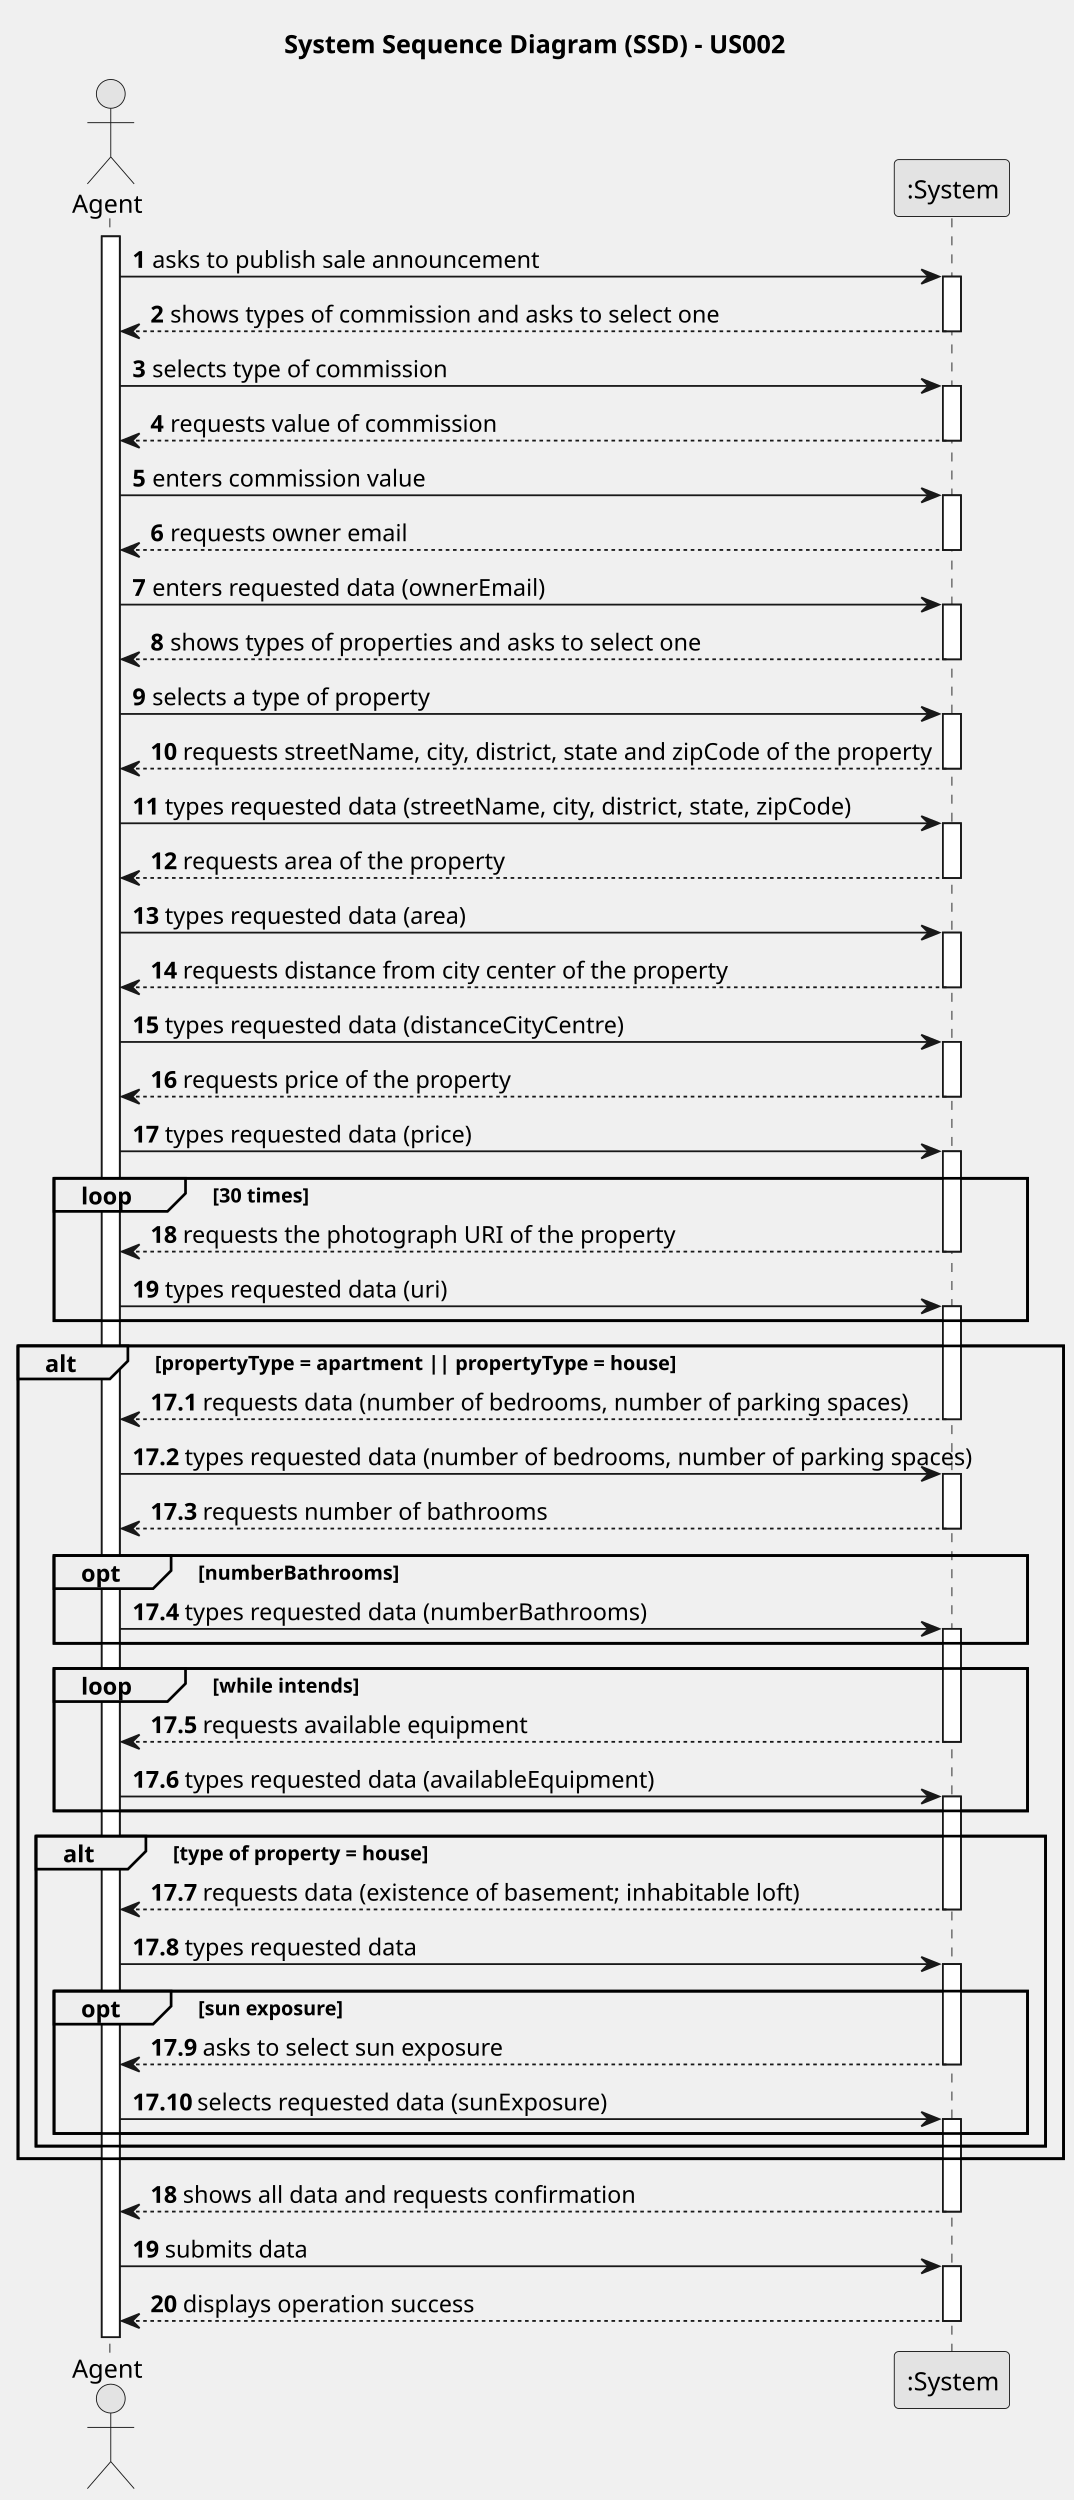
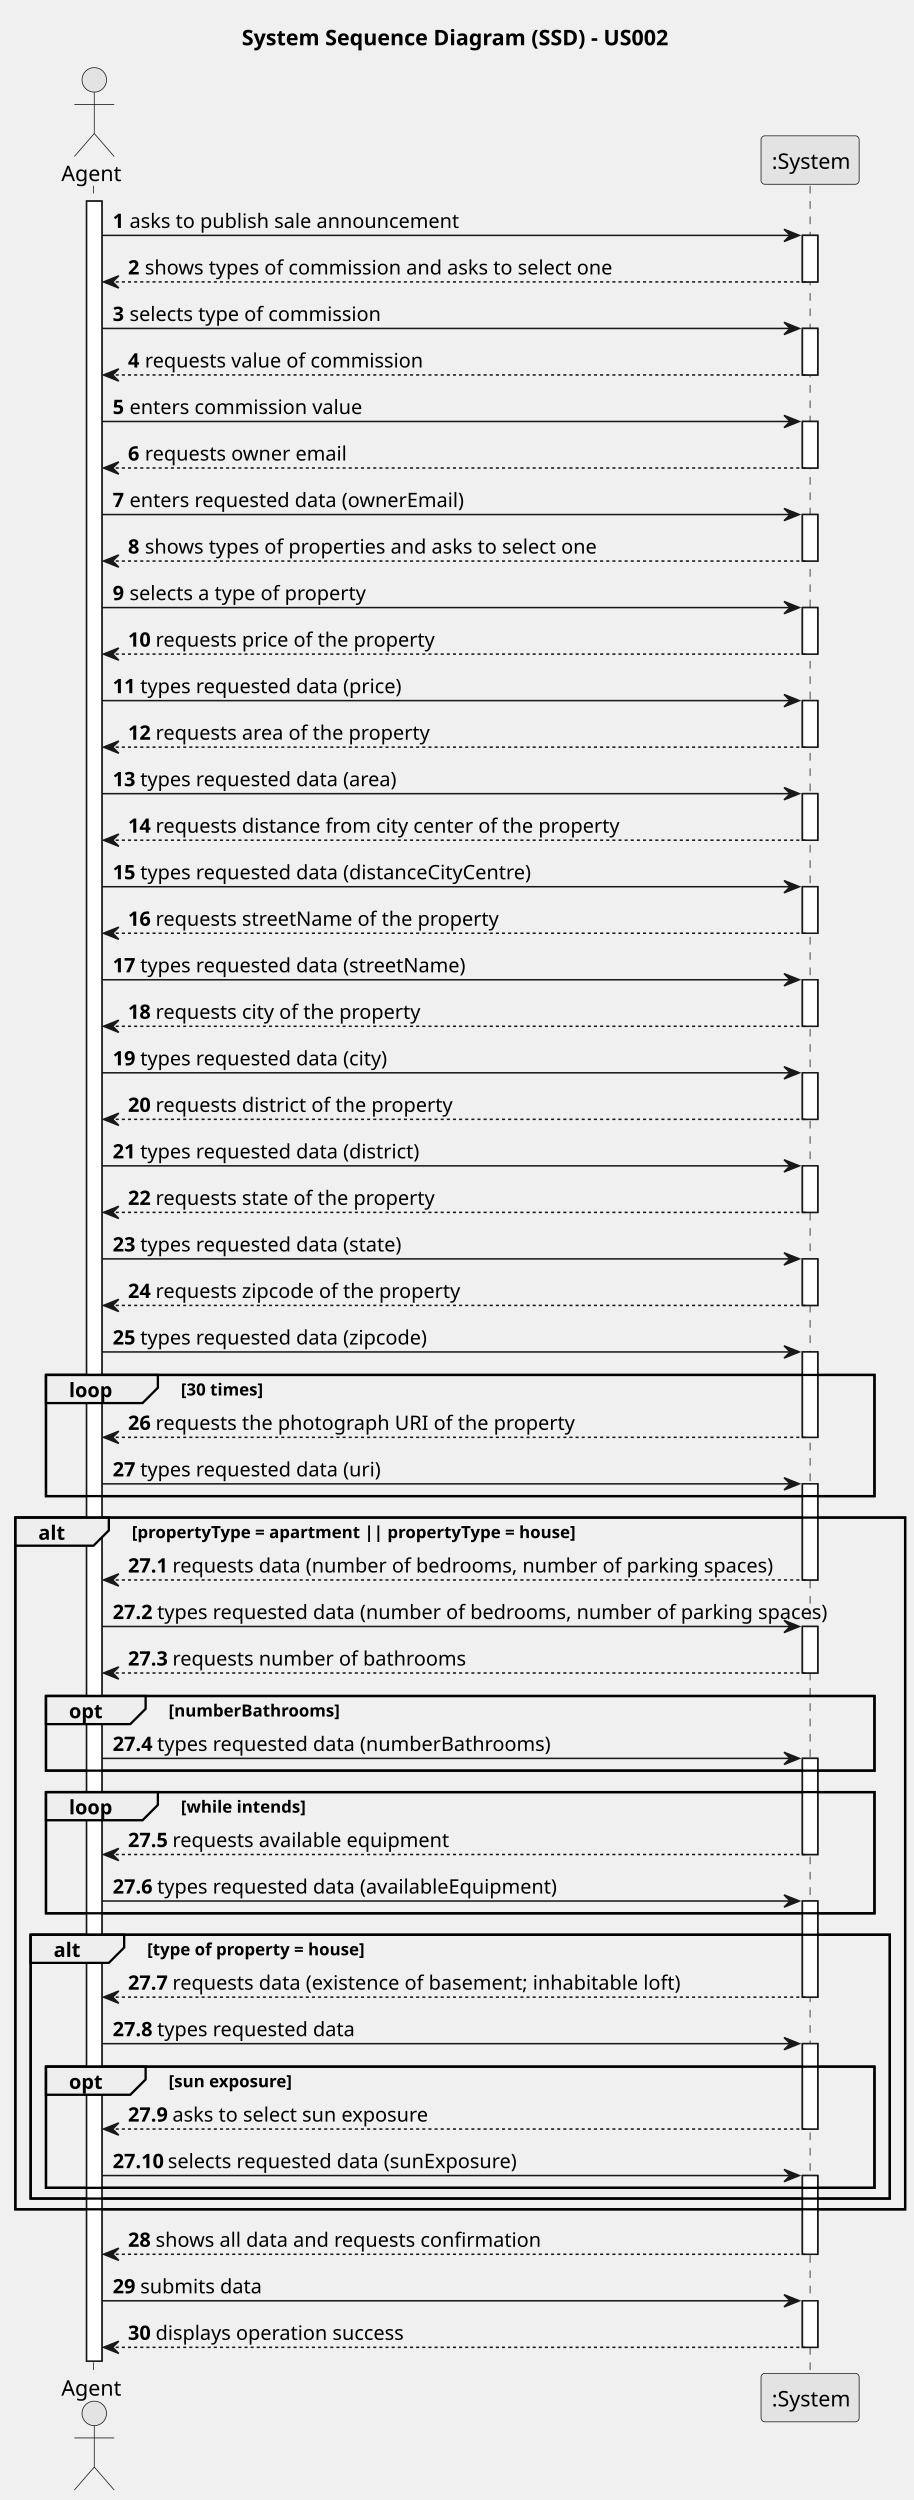
- <svg xmlns="http://www.w3.org/2000/svg" contentStyleType="text/css" height="1388px" preserveAspectRatio="none" style="width:596px;height:1388px;background:#FFFFFF;" version="1.1" viewBox="0 0 596 1388" width="596px" zoomAndPan="magnify">
+ <svg xmlns="http://www.w3.org/2000/svg" contentStyleType="text/css" height="1631px" preserveAspectRatio="none" style="width:596px;height:1631px;background:#FFFFFF;" version="1.1" viewBox="0 0 596 1631" width="596px" zoomAndPan="magnify">
  <defs />
  <g>
    <text fill="#000000" font-family="sans-serif" font-size="14" font-weight="bold" lengthAdjust="spacing" textLength="284" x="157.75" y="29.533">System Sequence Diagram (SSD) - US002</text>
-     <rect fill="#FFFFFF" height="1166.359" style="stroke:#181818;stroke-width:1.0;" width="10" x="56.5" y="131.219" />
+     <rect fill="#FFFFFF" height="1409.172" style="stroke:#181818;stroke-width:1.0;" width="10" x="56.5" y="131.219" />
    <rect fill="#FFFFFF" height="30.352" style="stroke:#181818;stroke-width:1.0;" width="10" x="523.5" y="153.57" />
    <rect fill="#FFFFFF" height="30.352" style="stroke:#181818;stroke-width:1.0;" width="10" x="523.5" y="214.273" />
    <rect fill="#FFFFFF" height="30.352" style="stroke:#181818;stroke-width:1.0;" width="10" x="523.5" y="274.977" />
    <rect fill="#FFFFFF" height="30.352" style="stroke:#181818;stroke-width:1.0;" width="10" x="523.5" y="335.68" />
    <rect fill="#FFFFFF" height="30.352" style="stroke:#181818;stroke-width:1.0;" width="10" x="523.5" y="396.383" />
    <rect fill="#FFFFFF" height="30.352" style="stroke:#181818;stroke-width:1.0;" width="10" x="523.5" y="457.086" />
    <rect fill="#FFFFFF" height="30.352" style="stroke:#181818;stroke-width:1.0;" width="10" x="523.5" y="517.789" />
    <rect fill="#FFFFFF" height="30.352" style="stroke:#181818;stroke-width:1.0;" width="10" x="523.5" y="578.492" />
-     <rect fill="#FFFFFF" height="55.703" style="stroke:#181818;stroke-width:1.0;" width="10" x="523.5" y="639.195" />
-     <rect fill="#FFFFFF" height="62.703" style="stroke:#181818;stroke-width:1.0;" width="10" x="523.5" y="725.25" />
-     <rect fill="#FFFFFF" height="30.352" style="stroke:#181818;stroke-width:1.0;" width="10" x="523.5" y="818.305" />
-     <rect fill="#FFFFFF" height="62.703" style="stroke:#181818;stroke-width:1.0;" width="10" x="523.5" y="904.359" />
-     <rect fill="#FFFFFF" height="62.703" style="stroke:#181818;stroke-width:1.0;" width="10" x="523.5" y="997.414" />
-     <rect fill="#FFFFFF" height="55.703" style="stroke:#181818;stroke-width:1.0;" width="10" x="523.5" y="1090.469" />
-     <rect fill="#FFFFFF" height="51.352" style="stroke:#181818;stroke-width:1.0;" width="10" x="523.5" y="1176.523" />
-     <rect fill="#FFFFFF" height="30.352" style="stroke:#181818;stroke-width:1.0;" width="10" x="523.5" y="1258.227" />
-     <rect fill="none" height="79.055" style="stroke:#000000;stroke-width:1.5;" width="540.5" x="30" y="654.195" />
-     <rect fill="none" height="451.273" style="stroke:#000000;stroke-width:1.5;" width="580.5" x="10" y="747.25" />
-     <rect fill="none" height="48.703" style="stroke:#000000;stroke-width:1.5;" width="540.5" x="30" y="863.656" />
-     <rect fill="none" height="79.055" style="stroke:#000000;stroke-width:1.5;" width="540.5" x="30" y="926.359" />
-     <rect fill="none" height="172.109" style="stroke:#000000;stroke-width:1.5;" width="560.5" x="20" y="1019.414" />
-     <rect fill="none" height="79.055" style="stroke:#000000;stroke-width:1.5;" width="540.5" x="30" y="1105.469" />
-     <line style="stroke:#181818;stroke-width:0.5;stroke-dasharray:5.0,5.0;" x1="61" x2="61" y1="121.219" y2="1306.578" />
-     <line style="stroke:#181818;stroke-width:0.5;stroke-dasharray:5.0,5.0;" x1="528.5" x2="528.5" y1="121.219" y2="1306.578" />
+     <rect fill="#FFFFFF" height="30.352" style="stroke:#181818;stroke-width:1.0;" width="10" x="523.5" y="639.195" />
+     <rect fill="#FFFFFF" height="30.352" style="stroke:#181818;stroke-width:1.0;" width="10" x="523.5" y="699.898" />
+     <rect fill="#FFFFFF" height="30.352" style="stroke:#181818;stroke-width:1.0;" width="10" x="523.5" y="760.602" />
+     <rect fill="#FFFFFF" height="30.352" style="stroke:#181818;stroke-width:1.0;" width="10" x="523.5" y="821.305" />
+     <rect fill="#FFFFFF" height="55.703" style="stroke:#181818;stroke-width:1.0;" width="10" x="523.5" y="882.008" />
+     <rect fill="#FFFFFF" height="62.703" style="stroke:#181818;stroke-width:1.0;" width="10" x="523.5" y="968.062" />
+     <rect fill="#FFFFFF" height="30.352" style="stroke:#181818;stroke-width:1.0;" width="10" x="523.5" y="1061.117" />
+     <rect fill="#FFFFFF" height="62.703" style="stroke:#181818;stroke-width:1.0;" width="10" x="523.5" y="1147.172" />
+     <rect fill="#FFFFFF" height="62.703" style="stroke:#181818;stroke-width:1.0;" width="10" x="523.5" y="1240.227" />
+     <rect fill="#FFFFFF" height="55.703" style="stroke:#181818;stroke-width:1.0;" width="10" x="523.5" y="1333.281" />
+     <rect fill="#FFFFFF" height="51.352" style="stroke:#181818;stroke-width:1.0;" width="10" x="523.5" y="1419.336" />
+     <rect fill="#FFFFFF" height="30.352" style="stroke:#181818;stroke-width:1.0;" width="10" x="523.5" y="1501.039" />
+     <rect fill="none" height="79.055" style="stroke:#000000;stroke-width:1.5;" width="540.5" x="30" y="897.008" />
+     <rect fill="none" height="451.273" style="stroke:#000000;stroke-width:1.5;" width="580.5" x="10" y="990.062" />
+     <rect fill="none" height="48.703" style="stroke:#000000;stroke-width:1.5;" width="540.5" x="30" y="1106.469" />
+     <rect fill="none" height="79.055" style="stroke:#000000;stroke-width:1.5;" width="540.5" x="30" y="1169.172" />
+     <rect fill="none" height="172.109" style="stroke:#000000;stroke-width:1.5;" width="560.5" x="20" y="1262.227" />
+     <rect fill="none" height="79.055" style="stroke:#000000;stroke-width:1.5;" width="540.5" x="30" y="1348.281" />
+     <line style="stroke:#181818;stroke-width:0.5;stroke-dasharray:5.0,5.0;" x1="61" x2="61" y1="121.219" y2="1549.391" />
+     <line style="stroke:#181818;stroke-width:0.5;stroke-dasharray:5.0,5.0;" x1="528.5" x2="528.5" y1="121.219" y2="1549.391" />
    <text fill="#000000" font-family="sans-serif" font-size="14" lengthAdjust="spacing" textLength="37" x="40" y="118.143">Agent</text>
    <ellipse cx="61.5" cy="52.109" fill="#E3E3E3" rx="8" ry="8" style="stroke:#181818;stroke-width:0.5;" />
    <path d="M61.5,60.109 L61.5,87.109 M48.5,68.109 L74.5,68.109 M61.5,87.109 L48.5,102.109 M61.5,87.109 L74.5,102.109 " fill="none" style="stroke:#181818;stroke-width:0.5;" />
-     <text fill="#000000" font-family="sans-serif" font-size="14" lengthAdjust="spacing" textLength="37" x="40" y="1320.111">Agent</text>
-     <ellipse cx="61.5" cy="1331.688" fill="#E3E3E3" rx="8" ry="8" style="stroke:#181818;stroke-width:0.5;" />
-     <path d="M61.5,1339.688 L61.5,1366.688 M48.5,1347.688 L74.5,1347.688 M61.5,1366.688 L48.5,1381.688 M61.5,1366.688 L74.5,1381.688 " fill="none" style="stroke:#181818;stroke-width:0.5;" />
+     <text fill="#000000" font-family="sans-serif" font-size="14" lengthAdjust="spacing" textLength="37" x="40" y="1562.924">Agent</text>
+     <ellipse cx="61.5" cy="1574.5" fill="#E3E3E3" rx="8" ry="8" style="stroke:#181818;stroke-width:0.5;" />
+     <path d="M61.5,1582.5 L61.5,1609.5 M48.5,1590.5 L74.5,1590.5 M61.5,1609.5 L48.5,1624.5 M61.5,1609.5 L74.5,1624.5 " fill="none" style="stroke:#181818;stroke-width:0.5;" />
    <rect fill="#E3E3E3" height="31.609" rx="2.5" ry="2.5" style="stroke:#181818;stroke-width:0.5;" width="64" x="496.5" y="88.609" />
    <text fill="#000000" font-family="sans-serif" font-size="14" lengthAdjust="spacing" textLength="50" x="503.5" y="110.143">:System</text>
-     <rect fill="#E3E3E3" height="31.609" rx="2.5" ry="2.5" style="stroke:#181818;stroke-width:0.5;" width="64" x="496.5" y="1305.578" />
-     <text fill="#000000" font-family="sans-serif" font-size="14" lengthAdjust="spacing" textLength="50" x="503.5" y="1327.111">:System</text>
-     <rect fill="#FFFFFF" height="1166.359" style="stroke:#181818;stroke-width:1.0;" width="10" x="56.5" y="131.219" />
+     <rect fill="#E3E3E3" height="31.609" rx="2.5" ry="2.5" style="stroke:#181818;stroke-width:0.5;" width="64" x="496.5" y="1548.391" />
+     <text fill="#000000" font-family="sans-serif" font-size="14" lengthAdjust="spacing" textLength="50" x="503.5" y="1569.924">:System</text>
+     <rect fill="#FFFFFF" height="1409.172" style="stroke:#181818;stroke-width:1.0;" width="10" x="56.5" y="131.219" />
    <rect fill="#FFFFFF" height="30.352" style="stroke:#181818;stroke-width:1.0;" width="10" x="523.5" y="153.57" />
    <rect fill="#FFFFFF" height="30.352" style="stroke:#181818;stroke-width:1.0;" width="10" x="523.5" y="214.273" />
    <rect fill="#FFFFFF" height="30.352" style="stroke:#181818;stroke-width:1.0;" width="10" x="523.5" y="274.977" />
    <rect fill="#FFFFFF" height="30.352" style="stroke:#181818;stroke-width:1.0;" width="10" x="523.5" y="335.68" />
    <rect fill="#FFFFFF" height="30.352" style="stroke:#181818;stroke-width:1.0;" width="10" x="523.5" y="396.383" />
    <rect fill="#FFFFFF" height="30.352" style="stroke:#181818;stroke-width:1.0;" width="10" x="523.5" y="457.086" />
    <rect fill="#FFFFFF" height="30.352" style="stroke:#181818;stroke-width:1.0;" width="10" x="523.5" y="517.789" />
    <rect fill="#FFFFFF" height="30.352" style="stroke:#181818;stroke-width:1.0;" width="10" x="523.5" y="578.492" />
-     <rect fill="#FFFFFF" height="55.703" style="stroke:#181818;stroke-width:1.0;" width="10" x="523.5" y="639.195" />
-     <rect fill="#FFFFFF" height="62.703" style="stroke:#181818;stroke-width:1.0;" width="10" x="523.5" y="725.25" />
-     <rect fill="#FFFFFF" height="30.352" style="stroke:#181818;stroke-width:1.0;" width="10" x="523.5" y="818.305" />
-     <rect fill="#FFFFFF" height="62.703" style="stroke:#181818;stroke-width:1.0;" width="10" x="523.5" y="904.359" />
-     <rect fill="#FFFFFF" height="62.703" style="stroke:#181818;stroke-width:1.0;" width="10" x="523.5" y="997.414" />
-     <rect fill="#FFFFFF" height="55.703" style="stroke:#181818;stroke-width:1.0;" width="10" x="523.5" y="1090.469" />
-     <rect fill="#FFFFFF" height="51.352" style="stroke:#181818;stroke-width:1.0;" width="10" x="523.5" y="1176.523" />
-     <rect fill="#FFFFFF" height="30.352" style="stroke:#181818;stroke-width:1.0;" width="10" x="523.5" y="1258.227" />
+     <rect fill="#FFFFFF" height="30.352" style="stroke:#181818;stroke-width:1.0;" width="10" x="523.5" y="639.195" />
+     <rect fill="#FFFFFF" height="30.352" style="stroke:#181818;stroke-width:1.0;" width="10" x="523.5" y="699.898" />
+     <rect fill="#FFFFFF" height="30.352" style="stroke:#181818;stroke-width:1.0;" width="10" x="523.5" y="760.602" />
+     <rect fill="#FFFFFF" height="30.352" style="stroke:#181818;stroke-width:1.0;" width="10" x="523.5" y="821.305" />
+     <rect fill="#FFFFFF" height="55.703" style="stroke:#181818;stroke-width:1.0;" width="10" x="523.5" y="882.008" />
+     <rect fill="#FFFFFF" height="62.703" style="stroke:#181818;stroke-width:1.0;" width="10" x="523.5" y="968.062" />
+     <rect fill="#FFFFFF" height="30.352" style="stroke:#181818;stroke-width:1.0;" width="10" x="523.5" y="1061.117" />
+     <rect fill="#FFFFFF" height="62.703" style="stroke:#181818;stroke-width:1.0;" width="10" x="523.5" y="1147.172" />
+     <rect fill="#FFFFFF" height="62.703" style="stroke:#181818;stroke-width:1.0;" width="10" x="523.5" y="1240.227" />
+     <rect fill="#FFFFFF" height="55.703" style="stroke:#181818;stroke-width:1.0;" width="10" x="523.5" y="1333.281" />
+     <rect fill="#FFFFFF" height="51.352" style="stroke:#181818;stroke-width:1.0;" width="10" x="523.5" y="1419.336" />
+     <rect fill="#FFFFFF" height="30.352" style="stroke:#181818;stroke-width:1.0;" width="10" x="523.5" y="1501.039" />
    <polygon fill="#181818" points="511.5,149.57,521.5,153.57,511.5,157.57,515.5,153.57" style="stroke:#181818;stroke-width:1.0;" />
    <line style="stroke:#181818;stroke-width:1.0;" x1="66.5" x2="517.5" y1="153.57" y2="153.57" />
    <text fill="#000000" font-family="sans-serif" font-size="13" font-weight="bold" lengthAdjust="spacing" textLength="7" x="73.5" y="148.714">1</text>
    <text fill="#000000" font-family="sans-serif" font-size="13" lengthAdjust="spacing" textLength="205" x="84.5" y="148.714">asks to publish sale announcement</text>
    <polygon fill="#181818" points="77.5,179.922,67.5,183.922,77.5,187.922,73.5,183.922" style="stroke:#181818;stroke-width:1.0;" />
    <line style="stroke:#181818;stroke-width:1.0;stroke-dasharray:2.0,2.0;" x1="71.5" x2="527.5" y1="183.922" y2="183.922" />
    <text fill="#000000" font-family="sans-serif" font-size="13" font-weight="bold" lengthAdjust="spacing" textLength="7" x="83.5" y="179.065">2</text>
    <text fill="#000000" font-family="sans-serif" font-size="13" lengthAdjust="spacing" textLength="297" x="94.5" y="179.065">shows types of commission and asks to select one</text>
    <polygon fill="#181818" points="511.5,210.273,521.5,214.273,511.5,218.273,515.5,214.273" style="stroke:#181818;stroke-width:1.0;" />
    <line style="stroke:#181818;stroke-width:1.0;" x1="66.5" x2="517.5" y1="214.273" y2="214.273" />
    <text fill="#000000" font-family="sans-serif" font-size="13" font-weight="bold" lengthAdjust="spacing" textLength="7" x="73.5" y="209.417">3</text>
    <text fill="#000000" font-family="sans-serif" font-size="13" lengthAdjust="spacing" textLength="159" x="84.5" y="209.417">selects type of commission</text>
    <polygon fill="#181818" points="77.5,240.625,67.5,244.625,77.5,248.625,73.5,244.625" style="stroke:#181818;stroke-width:1.0;" />
    <line style="stroke:#181818;stroke-width:1.0;stroke-dasharray:2.0,2.0;" x1="71.5" x2="527.5" y1="244.625" y2="244.625" />
    <text fill="#000000" font-family="sans-serif" font-size="13" font-weight="bold" lengthAdjust="spacing" textLength="7" x="83.5" y="239.769">4</text>
    <text fill="#000000" font-family="sans-serif" font-size="13" lengthAdjust="spacing" textLength="171" x="94.5" y="239.769">requests value of commission</text>
    <polygon fill="#181818" points="511.5,270.977,521.5,274.977,511.5,278.977,515.5,274.977" style="stroke:#181818;stroke-width:1.0;" />
    <line style="stroke:#181818;stroke-width:1.0;" x1="66.5" x2="517.5" y1="274.977" y2="274.977" />
    <text fill="#000000" font-family="sans-serif" font-size="13" font-weight="bold" lengthAdjust="spacing" textLength="7" x="73.5" y="270.12">5</text>
    <text fill="#000000" font-family="sans-serif" font-size="13" lengthAdjust="spacing" textLength="143" x="84.5" y="270.12">enters commission value</text>
    <polygon fill="#181818" points="77.5,301.328,67.5,305.328,77.5,309.328,73.5,305.328" style="stroke:#181818;stroke-width:1.0;" />
    <line style="stroke:#181818;stroke-width:1.0;stroke-dasharray:2.0,2.0;" x1="71.5" x2="527.5" y1="305.328" y2="305.328" />
    <text fill="#000000" font-family="sans-serif" font-size="13" font-weight="bold" lengthAdjust="spacing" textLength="7" x="83.5" y="300.472">6</text>
    <text fill="#000000" font-family="sans-serif" font-size="13" lengthAdjust="spacing" textLength="123" x="94.5" y="300.472">requests owner email</text>
    <polygon fill="#181818" points="511.5,331.68,521.5,335.68,511.5,339.68,515.5,335.68" style="stroke:#181818;stroke-width:1.0;" />
    <line style="stroke:#181818;stroke-width:1.0;" x1="66.5" x2="517.5" y1="335.68" y2="335.68" />
    <text fill="#000000" font-family="sans-serif" font-size="13" font-weight="bold" lengthAdjust="spacing" textLength="7" x="73.5" y="330.823">7</text>
    <text fill="#000000" font-family="sans-serif" font-size="13" lengthAdjust="spacing" textLength="205" x="84.5" y="330.823">enters requested data (ownerEmail)</text>
    <polygon fill="#181818" points="77.5,362.031,67.5,366.031,77.5,370.031,73.5,366.031" style="stroke:#181818;stroke-width:1.0;" />
    <line style="stroke:#181818;stroke-width:1.0;stroke-dasharray:2.0,2.0;" x1="71.5" x2="527.5" y1="366.031" y2="366.031" />
    <text fill="#000000" font-family="sans-serif" font-size="13" font-weight="bold" lengthAdjust="spacing" textLength="7" x="83.5" y="361.175">8</text>
    <text fill="#000000" font-family="sans-serif" font-size="13" lengthAdjust="spacing" textLength="284" x="94.5" y="361.175">shows types of properties and asks to select one</text>
    <polygon fill="#181818" points="511.5,392.383,521.5,396.383,511.5,400.383,515.5,396.383" style="stroke:#181818;stroke-width:1.0;" />
    <line style="stroke:#181818;stroke-width:1.0;" x1="66.5" x2="517.5" y1="396.383" y2="396.383" />
    <text fill="#000000" font-family="sans-serif" font-size="13" font-weight="bold" lengthAdjust="spacing" textLength="7" x="73.5" y="391.526">9</text>
    <text fill="#000000" font-family="sans-serif" font-size="13" lengthAdjust="spacing" textLength="147" x="84.5" y="391.526">selects a type of property</text>
    <polygon fill="#181818" points="77.5,422.734,67.5,426.734,77.5,430.734,73.5,426.734" style="stroke:#181818;stroke-width:1.0;" />
    <line style="stroke:#181818;stroke-width:1.0;stroke-dasharray:2.0,2.0;" x1="71.5" x2="527.5" y1="426.734" y2="426.734" />
    <text fill="#000000" font-family="sans-serif" font-size="13" font-weight="bold" lengthAdjust="spacing" textLength="14" x="83.5" y="421.878">10</text>
-     <text fill="#000000" font-family="sans-serif" font-size="13" lengthAdjust="spacing" textLength="397" x="101.5" y="421.878">requests streetName, city, district, state and zipCode of the property</text>
+     <text fill="#000000" font-family="sans-serif" font-size="13" lengthAdjust="spacing" textLength="169" x="101.5" y="421.878">requests price of the property</text>
    <polygon fill="#181818" points="511.5,453.086,521.5,457.086,511.5,461.086,515.5,457.086" style="stroke:#181818;stroke-width:1.0;" />
    <line style="stroke:#181818;stroke-width:1.0;" x1="66.5" x2="517.5" y1="457.086" y2="457.086" />
    <text fill="#000000" font-family="sans-serif" font-size="13" font-weight="bold" lengthAdjust="spacing" textLength="14" x="73.5" y="452.229">11</text>
-     <text fill="#000000" font-family="sans-serif" font-size="13" lengthAdjust="spacing" textLength="369" x="91.5" y="452.229">types requested data (streetName, city, district, state, zipCode)</text>
+     <text fill="#000000" font-family="sans-serif" font-size="13" lengthAdjust="spacing" textLength="162" x="91.5" y="452.229">types requested data (price)</text>
    <polygon fill="#181818" points="77.5,483.438,67.5,487.438,77.5,491.438,73.5,487.438" style="stroke:#181818;stroke-width:1.0;" />
    <line style="stroke:#181818;stroke-width:1.0;stroke-dasharray:2.0,2.0;" x1="71.5" x2="527.5" y1="487.438" y2="487.438" />
    <text fill="#000000" font-family="sans-serif" font-size="13" font-weight="bold" lengthAdjust="spacing" textLength="14" x="83.5" y="482.581">12</text>
    <text fill="#000000" font-family="sans-serif" font-size="13" lengthAdjust="spacing" textLength="166" x="101.5" y="482.581">requests area of the property</text>
    <polygon fill="#181818" points="511.5,513.789,521.5,517.789,511.5,521.789,515.5,517.789" style="stroke:#181818;stroke-width:1.0;" />
    <line style="stroke:#181818;stroke-width:1.0;" x1="66.5" x2="517.5" y1="517.789" y2="517.789" />
    <text fill="#000000" font-family="sans-serif" font-size="13" font-weight="bold" lengthAdjust="spacing" textLength="14" x="73.5" y="512.933">13</text>
    <text fill="#000000" font-family="sans-serif" font-size="13" lengthAdjust="spacing" textLength="159" x="91.5" y="512.933">types requested data (area)</text>
    <polygon fill="#181818" points="77.5,544.141,67.5,548.141,77.5,552.141,73.5,548.141" style="stroke:#181818;stroke-width:1.0;" />
    <line style="stroke:#181818;stroke-width:1.0;stroke-dasharray:2.0,2.0;" x1="71.5" x2="527.5" y1="548.141" y2="548.141" />
    <text fill="#000000" font-family="sans-serif" font-size="13" font-weight="bold" lengthAdjust="spacing" textLength="14" x="83.5" y="543.284">14</text>
    <text fill="#000000" font-family="sans-serif" font-size="13" lengthAdjust="spacing" textLength="284" x="101.5" y="543.284">requests distance from city center of the property</text>
    <polygon fill="#181818" points="511.5,574.492,521.5,578.492,511.5,582.492,515.5,578.492" style="stroke:#181818;stroke-width:1.0;" />
    <line style="stroke:#181818;stroke-width:1.0;" x1="66.5" x2="517.5" y1="578.492" y2="578.492" />
    <text fill="#000000" font-family="sans-serif" font-size="13" font-weight="bold" lengthAdjust="spacing" textLength="14" x="73.5" y="573.636">15</text>
    <text fill="#000000" font-family="sans-serif" font-size="13" lengthAdjust="spacing" textLength="244" x="91.5" y="573.636">types requested data (distanceCityCentre)</text>
    <polygon fill="#181818" points="77.5,604.844,67.5,608.844,77.5,612.844,73.5,608.844" style="stroke:#181818;stroke-width:1.0;" />
    <line style="stroke:#181818;stroke-width:1.0;stroke-dasharray:2.0,2.0;" x1="71.5" x2="527.5" y1="608.844" y2="608.844" />
    <text fill="#000000" font-family="sans-serif" font-size="13" font-weight="bold" lengthAdjust="spacing" textLength="14" x="83.5" y="603.987">16</text>
-     <text fill="#000000" font-family="sans-serif" font-size="13" lengthAdjust="spacing" textLength="169" x="101.5" y="603.987">requests price of the property</text>
+     <text fill="#000000" font-family="sans-serif" font-size="13" lengthAdjust="spacing" textLength="208" x="101.5" y="603.987">requests streetName of the property</text>
    <polygon fill="#181818" points="511.5,635.195,521.5,639.195,511.5,643.195,515.5,639.195" style="stroke:#181818;stroke-width:1.0;" />
    <line style="stroke:#181818;stroke-width:1.0;" x1="66.5" x2="517.5" y1="639.195" y2="639.195" />
    <text fill="#000000" font-family="sans-serif" font-size="13" font-weight="bold" lengthAdjust="spacing" textLength="14" x="73.5" y="634.339">17</text>
-     <text fill="#000000" font-family="sans-serif" font-size="13" lengthAdjust="spacing" textLength="162" x="91.5" y="634.339">types requested data (price)</text>
-     <path d="M30,654.195 L103,654.195 L103,662.547 L93,672.547 L30,672.547 L30,654.195 " fill="#EEEEEE" style="stroke:#000000;stroke-width:1.5;" />
-     <rect fill="none" height="79.055" style="stroke:#000000;stroke-width:1.5;" width="540.5" x="30" y="654.195" />
-     <text fill="#000000" font-family="sans-serif" font-size="13" font-weight="bold" lengthAdjust="spacing" textLength="28" x="45" y="668.69">loop</text>
-     <text fill="#000000" font-family="sans-serif" font-size="11" font-weight="bold" lengthAdjust="spacing" textLength="55" x="118" y="667.614">[30 times]</text>
-     <polygon fill="#181818" points="77.5,690.898,67.5,694.898,77.5,698.898,73.5,694.898" style="stroke:#181818;stroke-width:1.0;" />
-     <line style="stroke:#181818;stroke-width:1.0;stroke-dasharray:2.0,2.0;" x1="71.5" x2="527.5" y1="694.898" y2="694.898" />
-     <text fill="#000000" font-family="sans-serif" font-size="13" font-weight="bold" lengthAdjust="spacing" textLength="14" x="83.5" y="690.042">18</text>
-     <text fill="#000000" font-family="sans-serif" font-size="13" lengthAdjust="spacing" textLength="252" x="101.5" y="690.042">requests the photograph URI of the property</text>
-     <polygon fill="#181818" points="511.5,721.25,521.5,725.25,511.5,729.25,515.5,725.25" style="stroke:#181818;stroke-width:1.0;" />
-     <line style="stroke:#181818;stroke-width:1.0;" x1="66.5" x2="517.5" y1="725.25" y2="725.25" />
-     <text fill="#000000" font-family="sans-serif" font-size="13" font-weight="bold" lengthAdjust="spacing" textLength="14" x="73.5" y="720.394">19</text>
-     <text fill="#000000" font-family="sans-serif" font-size="13" lengthAdjust="spacing" textLength="148" x="91.5" y="720.394">types requested data (uri)</text>
-     <path d="M10,747.25 L71,747.25 L71,755.602 L61,765.602 L10,765.602 L10,747.25 " fill="#EEEEEE" style="stroke:#000000;stroke-width:1.5;" />
-     <rect fill="none" height="451.273" style="stroke:#000000;stroke-width:1.5;" width="580.5" x="10" y="747.25" />
-     <text fill="#000000" font-family="sans-serif" font-size="13" font-weight="bold" lengthAdjust="spacing" textLength="16" x="25" y="761.745">alt</text>
-     <text fill="#000000" font-family="sans-serif" font-size="11" font-weight="bold" lengthAdjust="spacing" textLength="286" x="86" y="760.669">[propertyType = apartment || propertyType = house]</text>
-     <polygon fill="#181818" points="77.5,783.953,67.5,787.953,77.5,791.953,73.5,787.953" style="stroke:#181818;stroke-width:1.0;" />
-     <line style="stroke:#181818;stroke-width:1.0;stroke-dasharray:2.0,2.0;" x1="71.5" x2="527.5" y1="787.953" y2="787.953" />
-     <text fill="#000000" font-family="sans-serif" font-size="13" font-weight="bold" lengthAdjust="spacing" textLength="25" x="83.5" y="783.097">17.1</text>
-     <text fill="#000000" font-family="sans-serif" font-size="13" lengthAdjust="spacing" textLength="366" x="112.5" y="783.097">requests data (number of bedrooms, number of parking spaces)</text>
-     <polygon fill="#181818" points="511.5,814.305,521.5,818.305,511.5,822.305,515.5,818.305" style="stroke:#181818;stroke-width:1.0;" />
-     <line style="stroke:#181818;stroke-width:1.0;" x1="66.5" x2="517.5" y1="818.305" y2="818.305" />
-     <text fill="#000000" font-family="sans-serif" font-size="13" font-weight="bold" lengthAdjust="spacing" textLength="25" x="73.5" y="813.448">17.2</text>
-     <text fill="#000000" font-family="sans-serif" font-size="13" lengthAdjust="spacing" textLength="409" x="102.5" y="813.448">types requested data (number of bedrooms, number of parking spaces)</text>
-     <polygon fill="#181818" points="77.5,844.656,67.5,848.656,77.5,852.656,73.5,848.656" style="stroke:#181818;stroke-width:1.0;" />
-     <line style="stroke:#181818;stroke-width:1.0;stroke-dasharray:2.0,2.0;" x1="71.5" x2="527.5" y1="848.656" y2="848.656" />
-     <text fill="#000000" font-family="sans-serif" font-size="13" font-weight="bold" lengthAdjust="spacing" textLength="25" x="83.5" y="843.8">17.3</text>
-     <text fill="#000000" font-family="sans-serif" font-size="13" lengthAdjust="spacing" textLength="176" x="112.5" y="843.8">requests number of bathrooms</text>
-     <path d="M30,863.656 L95,863.656 L95,872.008 L85,882.008 L30,882.008 L30,863.656 " fill="#EEEEEE" style="stroke:#000000;stroke-width:1.5;" />
-     <rect fill="none" height="48.703" style="stroke:#000000;stroke-width:1.5;" width="540.5" x="30" y="863.656" />
-     <text fill="#000000" font-family="sans-serif" font-size="13" font-weight="bold" lengthAdjust="spacing" textLength="20" x="45" y="878.151">opt</text>
-     <text fill="#000000" font-family="sans-serif" font-size="11" font-weight="bold" lengthAdjust="spacing" textLength="113" x="110" y="877.075">[numberBathrooms]</text>
-     <polygon fill="#181818" points="511.5,900.359,521.5,904.359,511.5,908.359,515.5,904.359" style="stroke:#181818;stroke-width:1.0;" />
-     <line style="stroke:#181818;stroke-width:1.0;" x1="66.5" x2="517.5" y1="904.359" y2="904.359" />
-     <text fill="#000000" font-family="sans-serif" font-size="13" font-weight="bold" lengthAdjust="spacing" textLength="25" x="73.5" y="899.503">17.4</text>
-     <text fill="#000000" font-family="sans-serif" font-size="13" lengthAdjust="spacing" textLength="240" x="102.5" y="899.503">types requested data (numberBathrooms)</text>
-     <path d="M30,926.359 L103,926.359 L103,934.711 L93,944.711 L30,944.711 L30,926.359 " fill="#EEEEEE" style="stroke:#000000;stroke-width:1.5;" />
-     <rect fill="none" height="79.055" style="stroke:#000000;stroke-width:1.5;" width="540.5" x="30" y="926.359" />
-     <text fill="#000000" font-family="sans-serif" font-size="13" font-weight="bold" lengthAdjust="spacing" textLength="28" x="45" y="940.855">loop</text>
-     <text fill="#000000" font-family="sans-serif" font-size="11" font-weight="bold" lengthAdjust="spacing" textLength="83" x="118" y="939.778">[while intends]</text>
-     <polygon fill="#181818" points="77.5,963.062,67.5,967.062,77.5,971.062,73.5,967.062" style="stroke:#181818;stroke-width:1.0;" />
-     <line style="stroke:#181818;stroke-width:1.0;stroke-dasharray:2.0,2.0;" x1="71.5" x2="527.5" y1="967.062" y2="967.062" />
-     <text fill="#000000" font-family="sans-serif" font-size="13" font-weight="bold" lengthAdjust="spacing" textLength="25" x="83.5" y="962.206">17.5</text>
-     <text fill="#000000" font-family="sans-serif" font-size="13" lengthAdjust="spacing" textLength="167" x="112.5" y="962.206">requests available equipment</text>
-     <polygon fill="#181818" points="511.5,993.414,521.5,997.414,511.5,1001.414,515.5,997.414" style="stroke:#181818;stroke-width:1.0;" />
-     <line style="stroke:#181818;stroke-width:1.0;" x1="66.5" x2="517.5" y1="997.414" y2="997.414" />
-     <text fill="#000000" font-family="sans-serif" font-size="13" font-weight="bold" lengthAdjust="spacing" textLength="25" x="73.5" y="992.558">17.6</text>
-     <text fill="#000000" font-family="sans-serif" font-size="13" lengthAdjust="spacing" textLength="245" x="102.5" y="992.558">types requested data (availableEquipment)</text>
-     <path d="M20,1019.414 L81,1019.414 L81,1027.766 L71,1037.766 L20,1037.766 L20,1019.414 " fill="#EEEEEE" style="stroke:#000000;stroke-width:1.5;" />
-     <rect fill="none" height="172.109" style="stroke:#000000;stroke-width:1.5;" width="560.5" x="20" y="1019.414" />
-     <text fill="#000000" font-family="sans-serif" font-size="13" font-weight="bold" lengthAdjust="spacing" textLength="16" x="35" y="1033.909">alt</text>
-     <text fill="#000000" font-family="sans-serif" font-size="11" font-weight="bold" lengthAdjust="spacing" textLength="144" x="96" y="1032.833">[type of property = house]</text>
-     <polygon fill="#181818" points="77.5,1056.117,67.5,1060.117,77.5,1064.117,73.5,1060.117" style="stroke:#181818;stroke-width:1.0;" />
-     <line style="stroke:#181818;stroke-width:1.0;stroke-dasharray:2.0,2.0;" x1="71.5" x2="527.5" y1="1060.117" y2="1060.117" />
-     <text fill="#000000" font-family="sans-serif" font-size="13" font-weight="bold" lengthAdjust="spacing" textLength="25" x="83.5" y="1055.261">17.7</text>
-     <text fill="#000000" font-family="sans-serif" font-size="13" lengthAdjust="spacing" textLength="313" x="112.5" y="1055.261">requests data (existence of basement; inhabitable loft)</text>
-     <polygon fill="#181818" points="511.5,1086.469,521.5,1090.469,511.5,1094.469,515.5,1090.469" style="stroke:#181818;stroke-width:1.0;" />
-     <line style="stroke:#181818;stroke-width:1.0;" x1="66.5" x2="517.5" y1="1090.469" y2="1090.469" />
-     <text fill="#000000" font-family="sans-serif" font-size="13" font-weight="bold" lengthAdjust="spacing" textLength="25" x="73.5" y="1085.612">17.8</text>
-     <text fill="#000000" font-family="sans-serif" font-size="13" lengthAdjust="spacing" textLength="122" x="102.5" y="1085.612">types requested data</text>
-     <path d="M30,1105.469 L95,1105.469 L95,1113.82 L85,1123.82 L30,1123.82 L30,1105.469 " fill="#EEEEEE" style="stroke:#000000;stroke-width:1.5;" />
-     <rect fill="none" height="79.055" style="stroke:#000000;stroke-width:1.5;" width="540.5" x="30" y="1105.469" />
-     <text fill="#000000" font-family="sans-serif" font-size="13" font-weight="bold" lengthAdjust="spacing" textLength="20" x="45" y="1119.964">opt</text>
-     <text fill="#000000" font-family="sans-serif" font-size="11" font-weight="bold" lengthAdjust="spacing" textLength="85" x="110" y="1118.888">[sun exposure]</text>
-     <polygon fill="#181818" points="77.5,1142.172,67.5,1146.172,77.5,1150.172,73.5,1146.172" style="stroke:#181818;stroke-width:1.0;" />
-     <line style="stroke:#181818;stroke-width:1.0;stroke-dasharray:2.0,2.0;" x1="71.5" x2="527.5" y1="1146.172" y2="1146.172" />
-     <text fill="#000000" font-family="sans-serif" font-size="13" font-weight="bold" lengthAdjust="spacing" textLength="25" x="83.5" y="1141.315">17.9</text>
-     <text fill="#000000" font-family="sans-serif" font-size="13" lengthAdjust="spacing" textLength="164" x="112.5" y="1141.315">asks to select sun exposure</text>
-     <polygon fill="#181818" points="511.5,1172.523,521.5,1176.523,511.5,1180.523,515.5,1176.523" style="stroke:#181818;stroke-width:1.0;" />
-     <line style="stroke:#181818;stroke-width:1.0;" x1="66.5" x2="517.5" y1="1176.523" y2="1176.523" />
-     <text fill="#000000" font-family="sans-serif" font-size="13" font-weight="bold" lengthAdjust="spacing" textLength="32" x="73.5" y="1171.667">17.10</text>
-     <text fill="#000000" font-family="sans-serif" font-size="13" lengthAdjust="spacing" textLength="220" x="109.5" y="1171.667">selects requested data (sunExposure)</text>
-     <polygon fill="#181818" points="77.5,1223.875,67.5,1227.875,77.5,1231.875,73.5,1227.875" style="stroke:#181818;stroke-width:1.0;" />
-     <line style="stroke:#181818;stroke-width:1.0;stroke-dasharray:2.0,2.0;" x1="71.5" x2="527.5" y1="1227.875" y2="1227.875" />
-     <text fill="#000000" font-family="sans-serif" font-size="13" font-weight="bold" lengthAdjust="spacing" textLength="14" x="83.5" y="1223.019">18</text>
-     <text fill="#000000" font-family="sans-serif" font-size="13" lengthAdjust="spacing" textLength="236" x="101.5" y="1223.019">shows all data and requests confirmation</text>
-     <polygon fill="#181818" points="511.5,1254.227,521.5,1258.227,511.5,1262.227,515.5,1258.227" style="stroke:#181818;stroke-width:1.0;" />
-     <line style="stroke:#181818;stroke-width:1.0;" x1="66.5" x2="517.5" y1="1258.227" y2="1258.227" />
-     <text fill="#000000" font-family="sans-serif" font-size="13" font-weight="bold" lengthAdjust="spacing" textLength="14" x="73.5" y="1253.37">19</text>
-     <text fill="#000000" font-family="sans-serif" font-size="13" lengthAdjust="spacing" textLength="75" x="91.5" y="1253.37">submits data</text>
-     <polygon fill="#181818" points="77.5,1284.578,67.5,1288.578,77.5,1292.578,73.5,1288.578" style="stroke:#181818;stroke-width:1.0;" />
-     <line style="stroke:#181818;stroke-width:1.0;stroke-dasharray:2.0,2.0;" x1="71.5" x2="527.5" y1="1288.578" y2="1288.578" />
-     <text fill="#000000" font-family="sans-serif" font-size="13" font-weight="bold" lengthAdjust="spacing" textLength="14" x="83.5" y="1283.722">20</text>
-     <text fill="#000000" font-family="sans-serif" font-size="13" lengthAdjust="spacing" textLength="158" x="101.5" y="1283.722">displays operation success</text>
+     <text fill="#000000" font-family="sans-serif" font-size="13" lengthAdjust="spacing" textLength="201" x="91.5" y="634.339">types requested data (streetName)</text>
+     <polygon fill="#181818" points="77.5,665.547,67.5,669.547,77.5,673.547,73.5,669.547" style="stroke:#181818;stroke-width:1.0;" />
+     <line style="stroke:#181818;stroke-width:1.0;stroke-dasharray:2.0,2.0;" x1="71.5" x2="527.5" y1="669.547" y2="669.547" />
+     <text fill="#000000" font-family="sans-serif" font-size="13" font-weight="bold" lengthAdjust="spacing" textLength="14" x="83.5" y="664.69">18</text>
+     <text fill="#000000" font-family="sans-serif" font-size="13" lengthAdjust="spacing" textLength="162" x="101.5" y="664.69">requests city of the property</text>
+     <polygon fill="#181818" points="511.5,695.898,521.5,699.898,511.5,703.898,515.5,699.898" style="stroke:#181818;stroke-width:1.0;" />
+     <line style="stroke:#181818;stroke-width:1.0;" x1="66.5" x2="517.5" y1="699.898" y2="699.898" />
+     <text fill="#000000" font-family="sans-serif" font-size="13" font-weight="bold" lengthAdjust="spacing" textLength="14" x="73.5" y="695.042">19</text>
+     <text fill="#000000" font-family="sans-serif" font-size="13" lengthAdjust="spacing" textLength="155" x="91.5" y="695.042">types requested data (city)</text>
+     <polygon fill="#181818" points="77.5,726.25,67.5,730.25,77.5,734.25,73.5,730.25" style="stroke:#181818;stroke-width:1.0;" />
+     <line style="stroke:#181818;stroke-width:1.0;stroke-dasharray:2.0,2.0;" x1="71.5" x2="527.5" y1="730.25" y2="730.25" />
+     <text fill="#000000" font-family="sans-serif" font-size="13" font-weight="bold" lengthAdjust="spacing" textLength="14" x="83.5" y="725.394">20</text>
+     <text fill="#000000" font-family="sans-serif" font-size="13" lengthAdjust="spacing" textLength="180" x="101.5" y="725.394">requests district of the property</text>
+     <polygon fill="#181818" points="511.5,756.602,521.5,760.602,511.5,764.602,515.5,760.602" style="stroke:#181818;stroke-width:1.0;" />
+     <line style="stroke:#181818;stroke-width:1.0;" x1="66.5" x2="517.5" y1="760.602" y2="760.602" />
+     <text fill="#000000" font-family="sans-serif" font-size="13" font-weight="bold" lengthAdjust="spacing" textLength="14" x="73.5" y="755.745">21</text>
+     <text fill="#000000" font-family="sans-serif" font-size="13" lengthAdjust="spacing" textLength="173" x="91.5" y="755.745">types requested data (district)</text>
+     <polygon fill="#181818" points="77.5,786.953,67.5,790.953,77.5,794.953,73.5,790.953" style="stroke:#181818;stroke-width:1.0;" />
+     <line style="stroke:#181818;stroke-width:1.0;stroke-dasharray:2.0,2.0;" x1="71.5" x2="527.5" y1="790.953" y2="790.953" />
+     <text fill="#000000" font-family="sans-serif" font-size="13" font-weight="bold" lengthAdjust="spacing" textLength="14" x="83.5" y="786.097">22</text>
+     <text fill="#000000" font-family="sans-serif" font-size="13" lengthAdjust="spacing" textLength="170" x="101.5" y="786.097">requests state of the property</text>
+     <polygon fill="#181818" points="511.5,817.305,521.5,821.305,511.5,825.305,515.5,821.305" style="stroke:#181818;stroke-width:1.0;" />
+     <line style="stroke:#181818;stroke-width:1.0;" x1="66.5" x2="517.5" y1="821.305" y2="821.305" />
+     <text fill="#000000" font-family="sans-serif" font-size="13" font-weight="bold" lengthAdjust="spacing" textLength="14" x="73.5" y="816.448">23</text>
+     <text fill="#000000" font-family="sans-serif" font-size="13" lengthAdjust="spacing" textLength="163" x="91.5" y="816.448">types requested data (state)</text>
+     <polygon fill="#181818" points="77.5,847.656,67.5,851.656,77.5,855.656,73.5,851.656" style="stroke:#181818;stroke-width:1.0;" />
+     <line style="stroke:#181818;stroke-width:1.0;stroke-dasharray:2.0,2.0;" x1="71.5" x2="527.5" y1="851.656" y2="851.656" />
+     <text fill="#000000" font-family="sans-serif" font-size="13" font-weight="bold" lengthAdjust="spacing" textLength="14" x="83.5" y="846.8">24</text>
+     <text fill="#000000" font-family="sans-serif" font-size="13" lengthAdjust="spacing" textLength="186" x="101.5" y="846.8">requests zipcode of the property</text>
+     <polygon fill="#181818" points="511.5,878.008,521.5,882.008,511.5,886.008,515.5,882.008" style="stroke:#181818;stroke-width:1.0;" />
+     <line style="stroke:#181818;stroke-width:1.0;" x1="66.5" x2="517.5" y1="882.008" y2="882.008" />
+     <text fill="#000000" font-family="sans-serif" font-size="13" font-weight="bold" lengthAdjust="spacing" textLength="14" x="73.5" y="877.151">25</text>
+     <text fill="#000000" font-family="sans-serif" font-size="13" lengthAdjust="spacing" textLength="179" x="91.5" y="877.151">types requested data (zipcode)</text>
+     <path d="M30,897.008 L103,897.008 L103,905.359 L93,915.359 L30,915.359 L30,897.008 " fill="#EEEEEE" style="stroke:#000000;stroke-width:1.5;" />
+     <rect fill="none" height="79.055" style="stroke:#000000;stroke-width:1.5;" width="540.5" x="30" y="897.008" />
+     <text fill="#000000" font-family="sans-serif" font-size="13" font-weight="bold" lengthAdjust="spacing" textLength="28" x="45" y="911.503">loop</text>
+     <text fill="#000000" font-family="sans-serif" font-size="11" font-weight="bold" lengthAdjust="spacing" textLength="55" x="118" y="910.427">[30 times]</text>
+     <polygon fill="#181818" points="77.5,933.711,67.5,937.711,77.5,941.711,73.5,937.711" style="stroke:#181818;stroke-width:1.0;" />
+     <line style="stroke:#181818;stroke-width:1.0;stroke-dasharray:2.0,2.0;" x1="71.5" x2="527.5" y1="937.711" y2="937.711" />
+     <text fill="#000000" font-family="sans-serif" font-size="13" font-weight="bold" lengthAdjust="spacing" textLength="14" x="83.5" y="932.855">26</text>
+     <text fill="#000000" font-family="sans-serif" font-size="13" lengthAdjust="spacing" textLength="252" x="101.5" y="932.855">requests the photograph URI of the property</text>
+     <polygon fill="#181818" points="511.5,964.062,521.5,968.062,511.5,972.062,515.5,968.062" style="stroke:#181818;stroke-width:1.0;" />
+     <line style="stroke:#181818;stroke-width:1.0;" x1="66.5" x2="517.5" y1="968.062" y2="968.062" />
+     <text fill="#000000" font-family="sans-serif" font-size="13" font-weight="bold" lengthAdjust="spacing" textLength="14" x="73.5" y="963.206">27</text>
+     <text fill="#000000" font-family="sans-serif" font-size="13" lengthAdjust="spacing" textLength="148" x="91.5" y="963.206">types requested data (uri)</text>
+     <path d="M10,990.062 L71,990.062 L71,998.414 L61,1008.414 L10,1008.414 L10,990.062 " fill="#EEEEEE" style="stroke:#000000;stroke-width:1.5;" />
+     <rect fill="none" height="451.273" style="stroke:#000000;stroke-width:1.5;" width="580.5" x="10" y="990.062" />
+     <text fill="#000000" font-family="sans-serif" font-size="13" font-weight="bold" lengthAdjust="spacing" textLength="16" x="25" y="1004.558">alt</text>
+     <text fill="#000000" font-family="sans-serif" font-size="11" font-weight="bold" lengthAdjust="spacing" textLength="286" x="86" y="1003.481">[propertyType = apartment || propertyType = house]</text>
+     <polygon fill="#181818" points="77.5,1026.766,67.5,1030.766,77.5,1034.766,73.5,1030.766" style="stroke:#181818;stroke-width:1.0;" />
+     <line style="stroke:#181818;stroke-width:1.0;stroke-dasharray:2.0,2.0;" x1="71.5" x2="527.5" y1="1030.766" y2="1030.766" />
+     <text fill="#000000" font-family="sans-serif" font-size="13" font-weight="bold" lengthAdjust="spacing" textLength="25" x="83.5" y="1025.909">27.1</text>
+     <text fill="#000000" font-family="sans-serif" font-size="13" lengthAdjust="spacing" textLength="366" x="112.5" y="1025.909">requests data (number of bedrooms, number of parking spaces)</text>
+     <polygon fill="#181818" points="511.5,1057.117,521.5,1061.117,511.5,1065.117,515.5,1061.117" style="stroke:#181818;stroke-width:1.0;" />
+     <line style="stroke:#181818;stroke-width:1.0;" x1="66.5" x2="517.5" y1="1061.117" y2="1061.117" />
+     <text fill="#000000" font-family="sans-serif" font-size="13" font-weight="bold" lengthAdjust="spacing" textLength="25" x="73.5" y="1056.261">27.2</text>
+     <text fill="#000000" font-family="sans-serif" font-size="13" lengthAdjust="spacing" textLength="409" x="102.5" y="1056.261">types requested data (number of bedrooms, number of parking spaces)</text>
+     <polygon fill="#181818" points="77.5,1087.469,67.5,1091.469,77.5,1095.469,73.5,1091.469" style="stroke:#181818;stroke-width:1.0;" />
+     <line style="stroke:#181818;stroke-width:1.0;stroke-dasharray:2.0,2.0;" x1="71.5" x2="527.5" y1="1091.469" y2="1091.469" />
+     <text fill="#000000" font-family="sans-serif" font-size="13" font-weight="bold" lengthAdjust="spacing" textLength="25" x="83.5" y="1086.612">27.3</text>
+     <text fill="#000000" font-family="sans-serif" font-size="13" lengthAdjust="spacing" textLength="176" x="112.5" y="1086.612">requests number of bathrooms</text>
+     <path d="M30,1106.469 L95,1106.469 L95,1114.82 L85,1124.82 L30,1124.82 L30,1106.469 " fill="#EEEEEE" style="stroke:#000000;stroke-width:1.5;" />
+     <rect fill="none" height="48.703" style="stroke:#000000;stroke-width:1.5;" width="540.5" x="30" y="1106.469" />
+     <text fill="#000000" font-family="sans-serif" font-size="13" font-weight="bold" lengthAdjust="spacing" textLength="20" x="45" y="1120.964">opt</text>
+     <text fill="#000000" font-family="sans-serif" font-size="11" font-weight="bold" lengthAdjust="spacing" textLength="113" x="110" y="1119.888">[numberBathrooms]</text>
+     <polygon fill="#181818" points="511.5,1143.172,521.5,1147.172,511.5,1151.172,515.5,1147.172" style="stroke:#181818;stroke-width:1.0;" />
+     <line style="stroke:#181818;stroke-width:1.0;" x1="66.5" x2="517.5" y1="1147.172" y2="1147.172" />
+     <text fill="#000000" font-family="sans-serif" font-size="13" font-weight="bold" lengthAdjust="spacing" textLength="25" x="73.5" y="1142.315">27.4</text>
+     <text fill="#000000" font-family="sans-serif" font-size="13" lengthAdjust="spacing" textLength="240" x="102.5" y="1142.315">types requested data (numberBathrooms)</text>
+     <path d="M30,1169.172 L103,1169.172 L103,1177.523 L93,1187.523 L30,1187.523 L30,1169.172 " fill="#EEEEEE" style="stroke:#000000;stroke-width:1.5;" />
+     <rect fill="none" height="79.055" style="stroke:#000000;stroke-width:1.5;" width="540.5" x="30" y="1169.172" />
+     <text fill="#000000" font-family="sans-serif" font-size="13" font-weight="bold" lengthAdjust="spacing" textLength="28" x="45" y="1183.667">loop</text>
+     <text fill="#000000" font-family="sans-serif" font-size="11" font-weight="bold" lengthAdjust="spacing" textLength="83" x="118" y="1182.591">[while intends]</text>
+     <polygon fill="#181818" points="77.5,1205.875,67.5,1209.875,77.5,1213.875,73.5,1209.875" style="stroke:#181818;stroke-width:1.0;" />
+     <line style="stroke:#181818;stroke-width:1.0;stroke-dasharray:2.0,2.0;" x1="71.5" x2="527.5" y1="1209.875" y2="1209.875" />
+     <text fill="#000000" font-family="sans-serif" font-size="13" font-weight="bold" lengthAdjust="spacing" textLength="25" x="83.5" y="1205.019">27.5</text>
+     <text fill="#000000" font-family="sans-serif" font-size="13" lengthAdjust="spacing" textLength="167" x="112.5" y="1205.019">requests available equipment</text>
+     <polygon fill="#181818" points="511.5,1236.227,521.5,1240.227,511.5,1244.227,515.5,1240.227" style="stroke:#181818;stroke-width:1.0;" />
+     <line style="stroke:#181818;stroke-width:1.0;" x1="66.5" x2="517.5" y1="1240.227" y2="1240.227" />
+     <text fill="#000000" font-family="sans-serif" font-size="13" font-weight="bold" lengthAdjust="spacing" textLength="25" x="73.5" y="1235.37">27.6</text>
+     <text fill="#000000" font-family="sans-serif" font-size="13" lengthAdjust="spacing" textLength="245" x="102.5" y="1235.37">types requested data (availableEquipment)</text>
+     <path d="M20,1262.227 L81,1262.227 L81,1270.578 L71,1280.578 L20,1280.578 L20,1262.227 " fill="#EEEEEE" style="stroke:#000000;stroke-width:1.5;" />
+     <rect fill="none" height="172.109" style="stroke:#000000;stroke-width:1.5;" width="560.5" x="20" y="1262.227" />
+     <text fill="#000000" font-family="sans-serif" font-size="13" font-weight="bold" lengthAdjust="spacing" textLength="16" x="35" y="1276.722">alt</text>
+     <text fill="#000000" font-family="sans-serif" font-size="11" font-weight="bold" lengthAdjust="spacing" textLength="144" x="96" y="1275.646">[type of property = house]</text>
+     <polygon fill="#181818" points="77.5,1298.93,67.5,1302.93,77.5,1306.93,73.5,1302.93" style="stroke:#181818;stroke-width:1.0;" />
+     <line style="stroke:#181818;stroke-width:1.0;stroke-dasharray:2.0,2.0;" x1="71.5" x2="527.5" y1="1302.93" y2="1302.93" />
+     <text fill="#000000" font-family="sans-serif" font-size="13" font-weight="bold" lengthAdjust="spacing" textLength="25" x="83.5" y="1298.073">27.7</text>
+     <text fill="#000000" font-family="sans-serif" font-size="13" lengthAdjust="spacing" textLength="313" x="112.5" y="1298.073">requests data (existence of basement; inhabitable loft)</text>
+     <polygon fill="#181818" points="511.5,1329.281,521.5,1333.281,511.5,1337.281,515.5,1333.281" style="stroke:#181818;stroke-width:1.0;" />
+     <line style="stroke:#181818;stroke-width:1.0;" x1="66.5" x2="517.5" y1="1333.281" y2="1333.281" />
+     <text fill="#000000" font-family="sans-serif" font-size="13" font-weight="bold" lengthAdjust="spacing" textLength="25" x="73.5" y="1328.425">27.8</text>
+     <text fill="#000000" font-family="sans-serif" font-size="13" lengthAdjust="spacing" textLength="122" x="102.5" y="1328.425">types requested data</text>
+     <path d="M30,1348.281 L95,1348.281 L95,1356.633 L85,1366.633 L30,1366.633 L30,1348.281 " fill="#EEEEEE" style="stroke:#000000;stroke-width:1.5;" />
+     <rect fill="none" height="79.055" style="stroke:#000000;stroke-width:1.5;" width="540.5" x="30" y="1348.281" />
+     <text fill="#000000" font-family="sans-serif" font-size="13" font-weight="bold" lengthAdjust="spacing" textLength="20" x="45" y="1362.776">opt</text>
+     <text fill="#000000" font-family="sans-serif" font-size="11" font-weight="bold" lengthAdjust="spacing" textLength="85" x="110" y="1361.7">[sun exposure]</text>
+     <polygon fill="#181818" points="77.5,1384.984,67.5,1388.984,77.5,1392.984,73.5,1388.984" style="stroke:#181818;stroke-width:1.0;" />
+     <line style="stroke:#181818;stroke-width:1.0;stroke-dasharray:2.0,2.0;" x1="71.5" x2="527.5" y1="1388.984" y2="1388.984" />
+     <text fill="#000000" font-family="sans-serif" font-size="13" font-weight="bold" lengthAdjust="spacing" textLength="25" x="83.5" y="1384.128">27.9</text>
+     <text fill="#000000" font-family="sans-serif" font-size="13" lengthAdjust="spacing" textLength="164" x="112.5" y="1384.128">asks to select sun exposure</text>
+     <polygon fill="#181818" points="511.5,1415.336,521.5,1419.336,511.5,1423.336,515.5,1419.336" style="stroke:#181818;stroke-width:1.0;" />
+     <line style="stroke:#181818;stroke-width:1.0;" x1="66.5" x2="517.5" y1="1419.336" y2="1419.336" />
+     <text fill="#000000" font-family="sans-serif" font-size="13" font-weight="bold" lengthAdjust="spacing" textLength="32" x="73.5" y="1414.479">27.10</text>
+     <text fill="#000000" font-family="sans-serif" font-size="13" lengthAdjust="spacing" textLength="220" x="109.5" y="1414.479">selects requested data (sunExposure)</text>
+     <polygon fill="#181818" points="77.5,1466.688,67.5,1470.688,77.5,1474.688,73.5,1470.688" style="stroke:#181818;stroke-width:1.0;" />
+     <line style="stroke:#181818;stroke-width:1.0;stroke-dasharray:2.0,2.0;" x1="71.5" x2="527.5" y1="1470.688" y2="1470.688" />
+     <text fill="#000000" font-family="sans-serif" font-size="13" font-weight="bold" lengthAdjust="spacing" textLength="14" x="83.5" y="1465.831">28</text>
+     <text fill="#000000" font-family="sans-serif" font-size="13" lengthAdjust="spacing" textLength="236" x="101.5" y="1465.831">shows all data and requests confirmation</text>
+     <polygon fill="#181818" points="511.5,1497.039,521.5,1501.039,511.5,1505.039,515.5,1501.039" style="stroke:#181818;stroke-width:1.0;" />
+     <line style="stroke:#181818;stroke-width:1.0;" x1="66.5" x2="517.5" y1="1501.039" y2="1501.039" />
+     <text fill="#000000" font-family="sans-serif" font-size="13" font-weight="bold" lengthAdjust="spacing" textLength="14" x="73.5" y="1496.183">29</text>
+     <text fill="#000000" font-family="sans-serif" font-size="13" lengthAdjust="spacing" textLength="75" x="91.5" y="1496.183">submits data</text>
+     <polygon fill="#181818" points="77.5,1527.391,67.5,1531.391,77.5,1535.391,73.5,1531.391" style="stroke:#181818;stroke-width:1.0;" />
+     <line style="stroke:#181818;stroke-width:1.0;stroke-dasharray:2.0,2.0;" x1="71.5" x2="527.5" y1="1531.391" y2="1531.391" />
+     <text fill="#000000" font-family="sans-serif" font-size="13" font-weight="bold" lengthAdjust="spacing" textLength="14" x="83.5" y="1526.534">30</text>
+     <text fill="#000000" font-family="sans-serif" font-size="13" lengthAdjust="spacing" textLength="158" x="101.5" y="1526.534">displays operation success</text>
  </g>
</svg>
